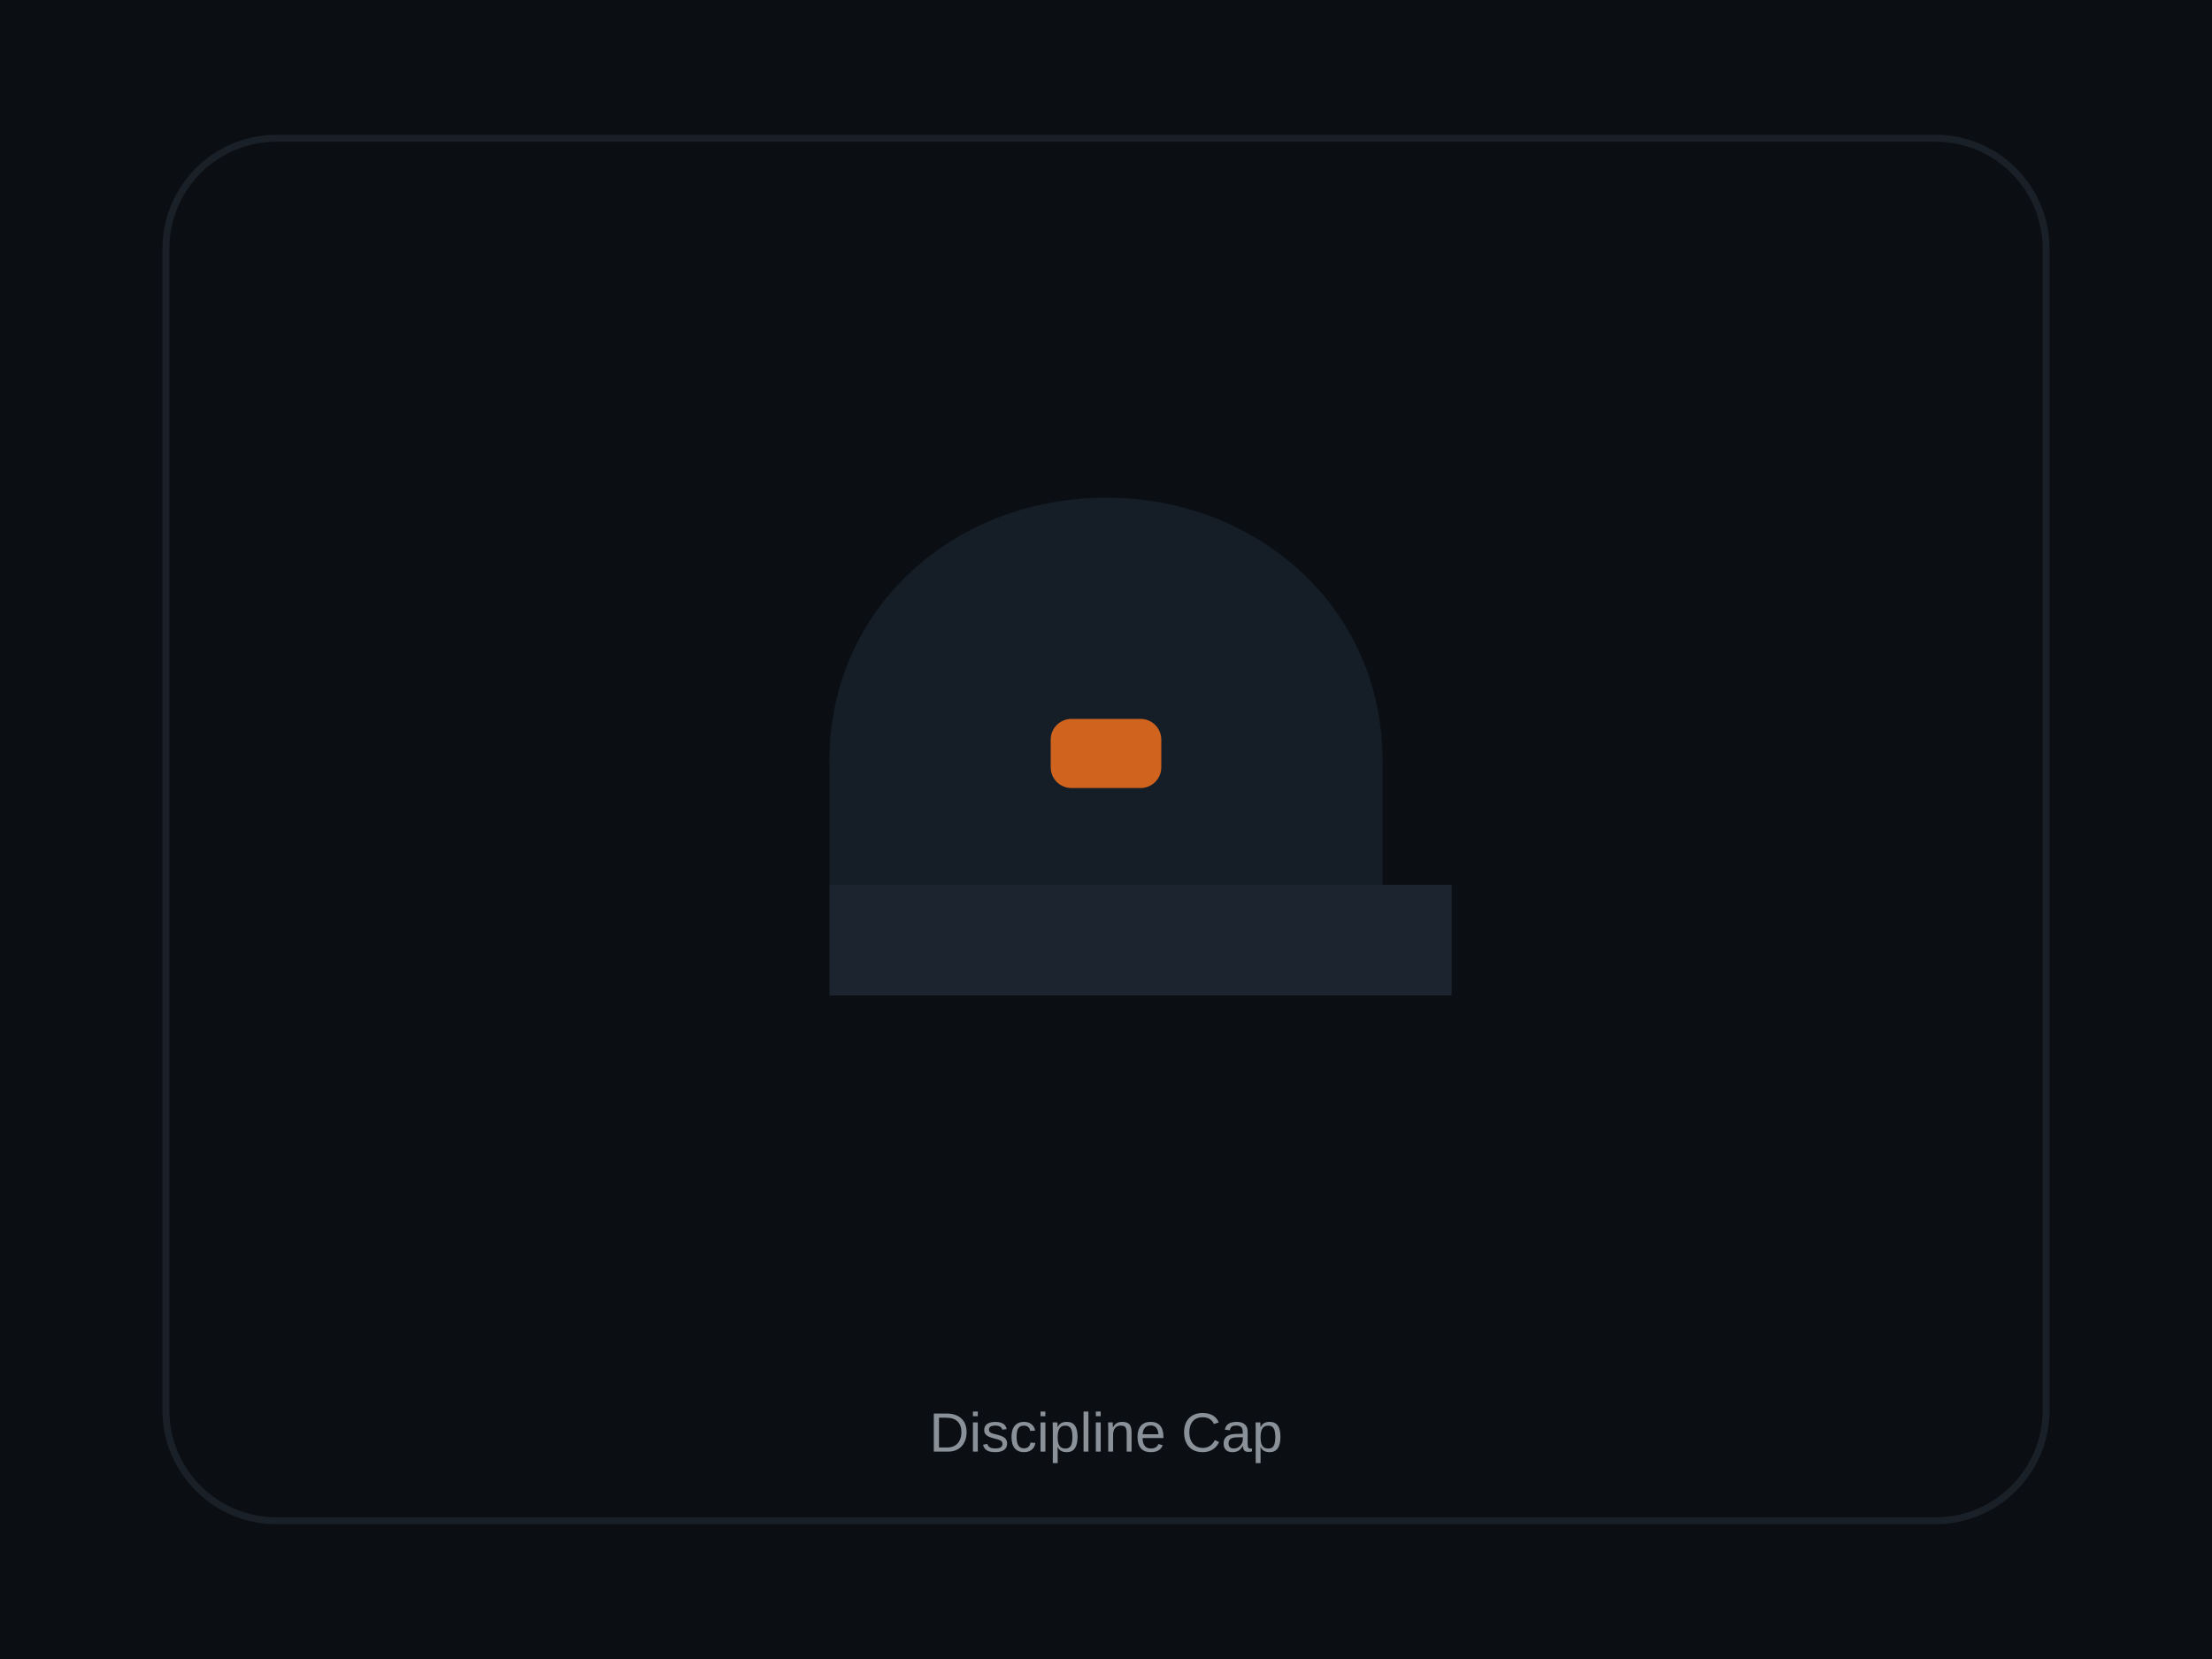
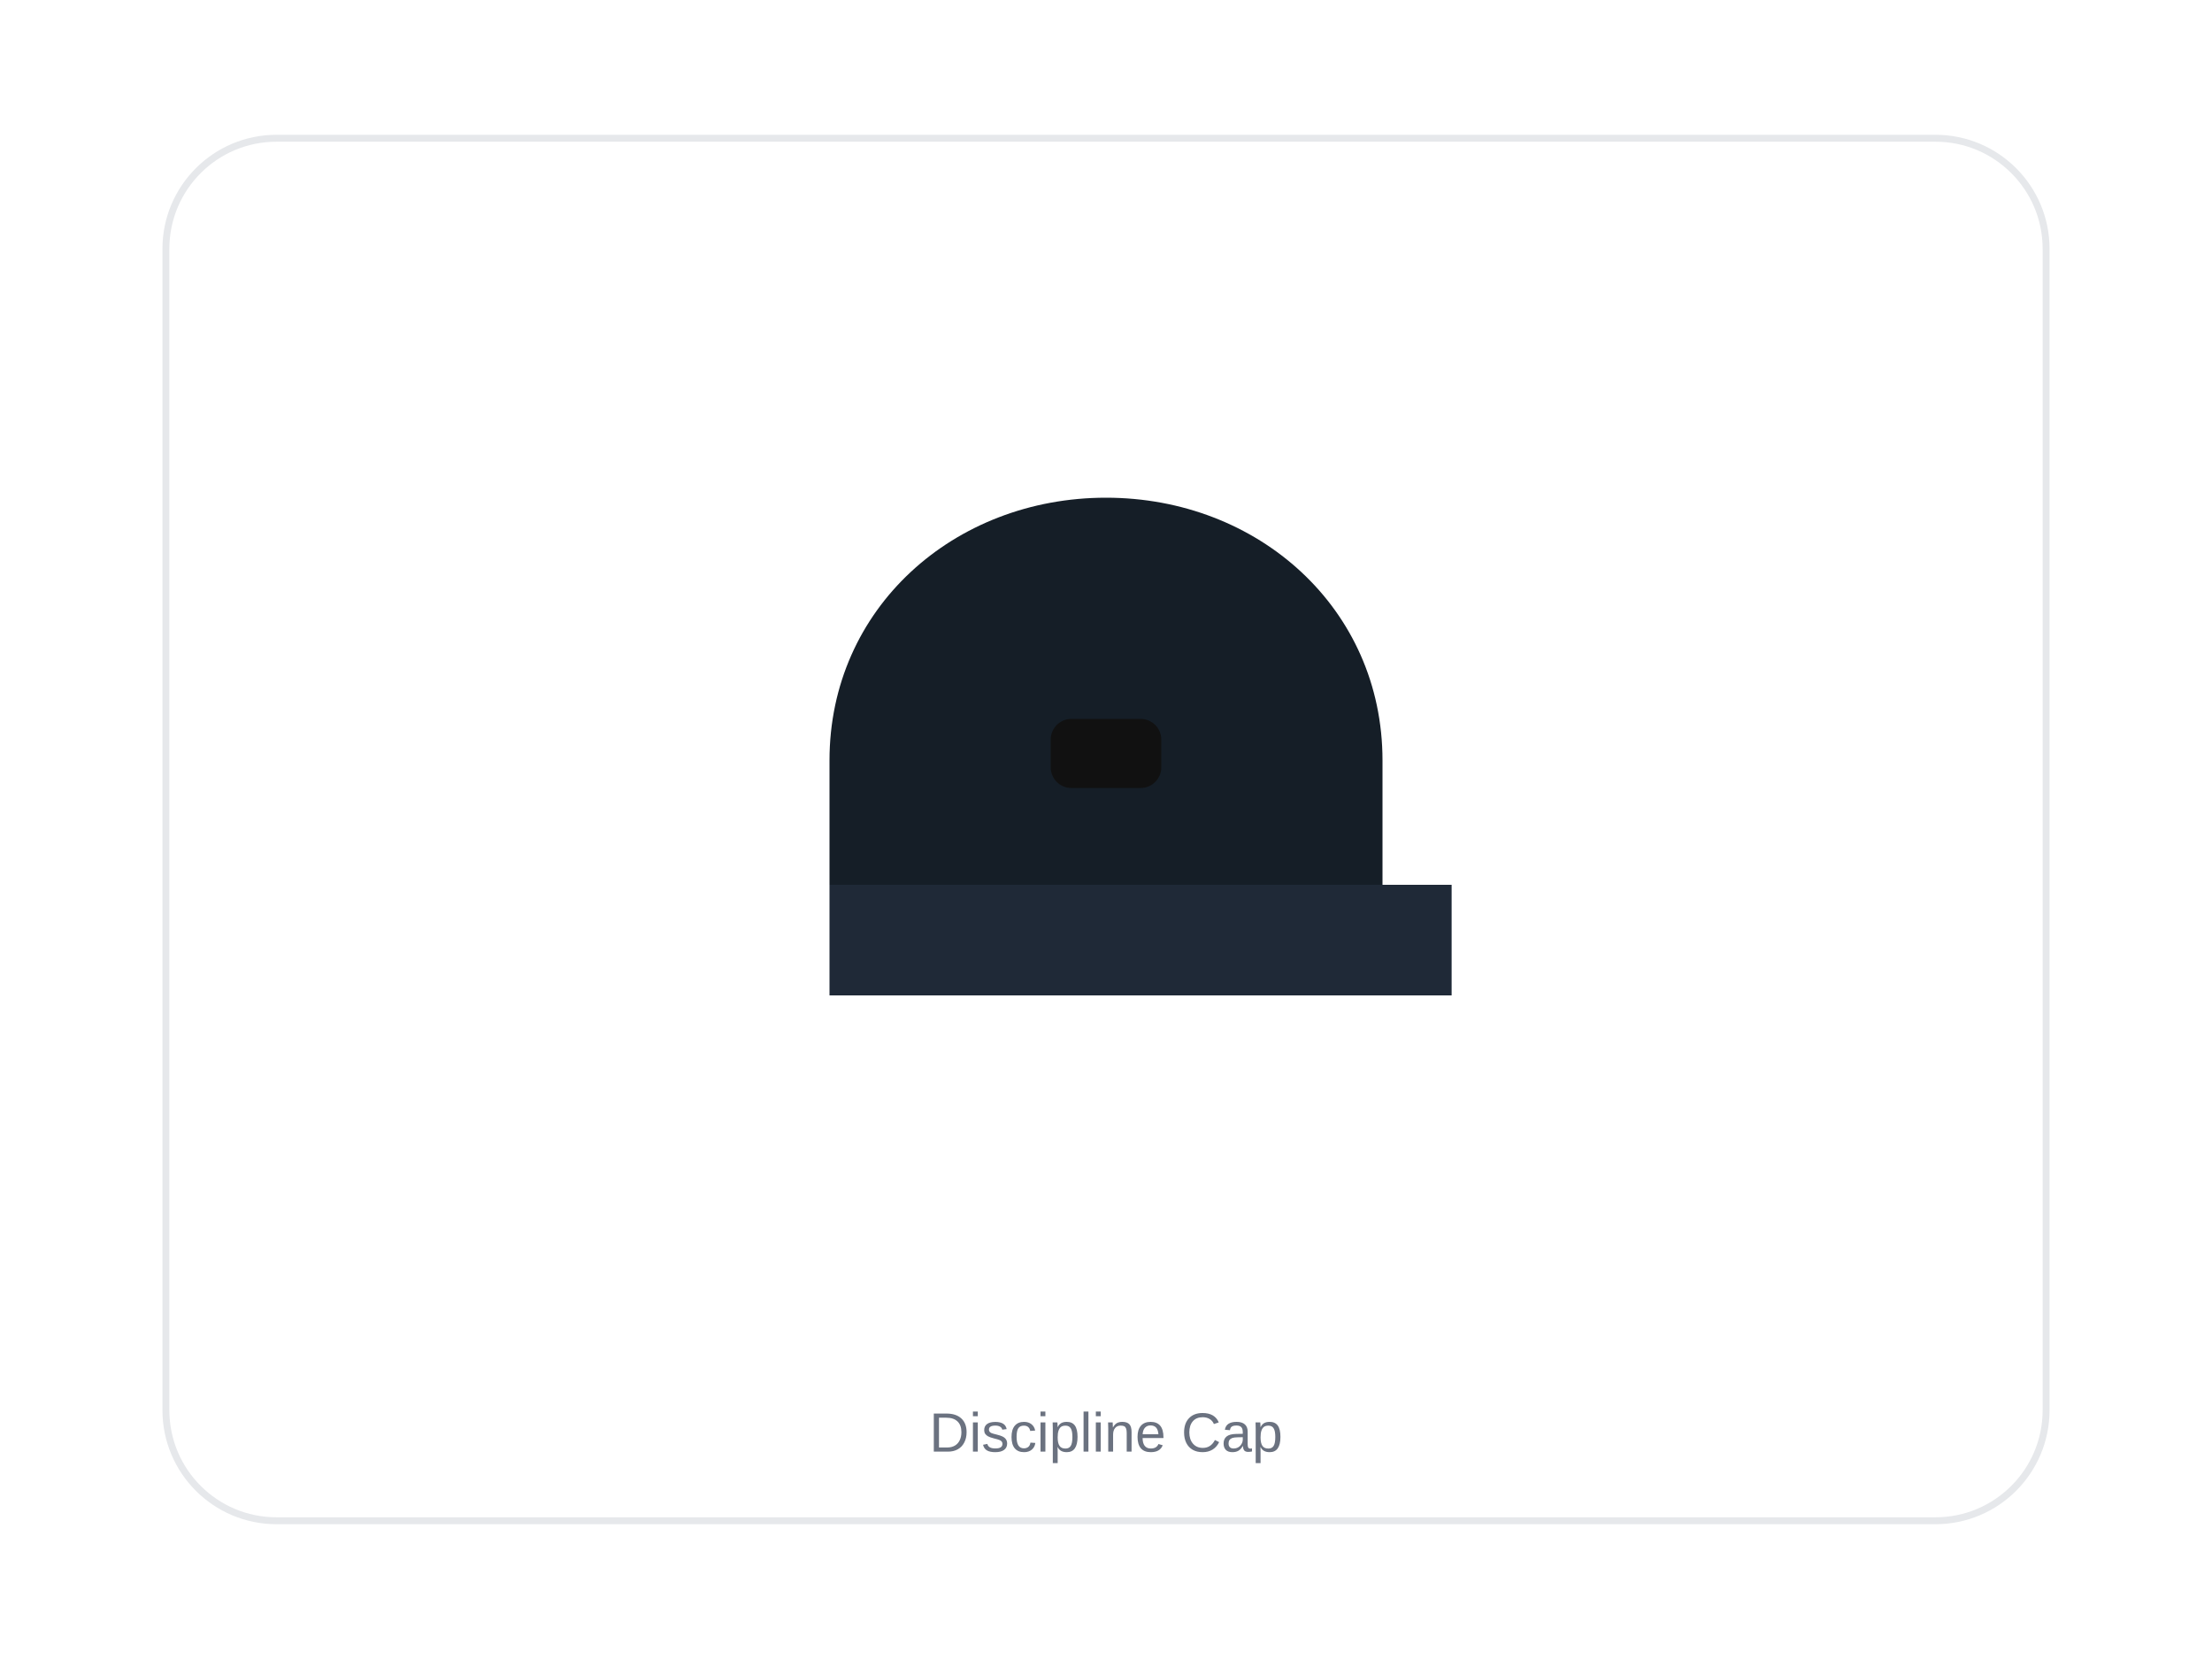
<svg xmlns="http://www.w3.org/2000/svg" width="640" height="480" viewBox="0 0 640 480" fill="none">
-   <rect width="640" height="480" fill="#0B0F14" />
-   <rect x="48" y="40" width="544" height="400" rx="32" stroke="#1A2027" stroke-width="2" />
+   <rect width="640" height="480" fill="#FFFFFF" />
+   <rect x="48" y="40" width="544" height="400" rx="32" stroke="#E6E8EB" stroke-width="2" />
  <path d="M240 220C240 176 276 144 320 144C364 144 400 176 400 220V256H240V220Z" fill="#151E27" />
-   <path d="M240 256H420V288H240V256Z" fill="#1C242F" />
-   <rect x="304" y="208" width="32" height="20" rx="6" fill="#D0641F" />
-   <text x="320" y="420" fill="#8A9199" font-size="16" font-family="Arial" text-anchor="middle">Discipline Cap</text>
+   <path d="M240 256H420V288H240V256Z" fill="#1F2937" />
+   <rect x="304" y="208" width="32" height="20" rx="6" fill="#111111" />
+   <text x="320" y="420" fill="#6B7280" font-size="16" font-family="Arial" text-anchor="middle">Discipline Cap</text>
</svg>
